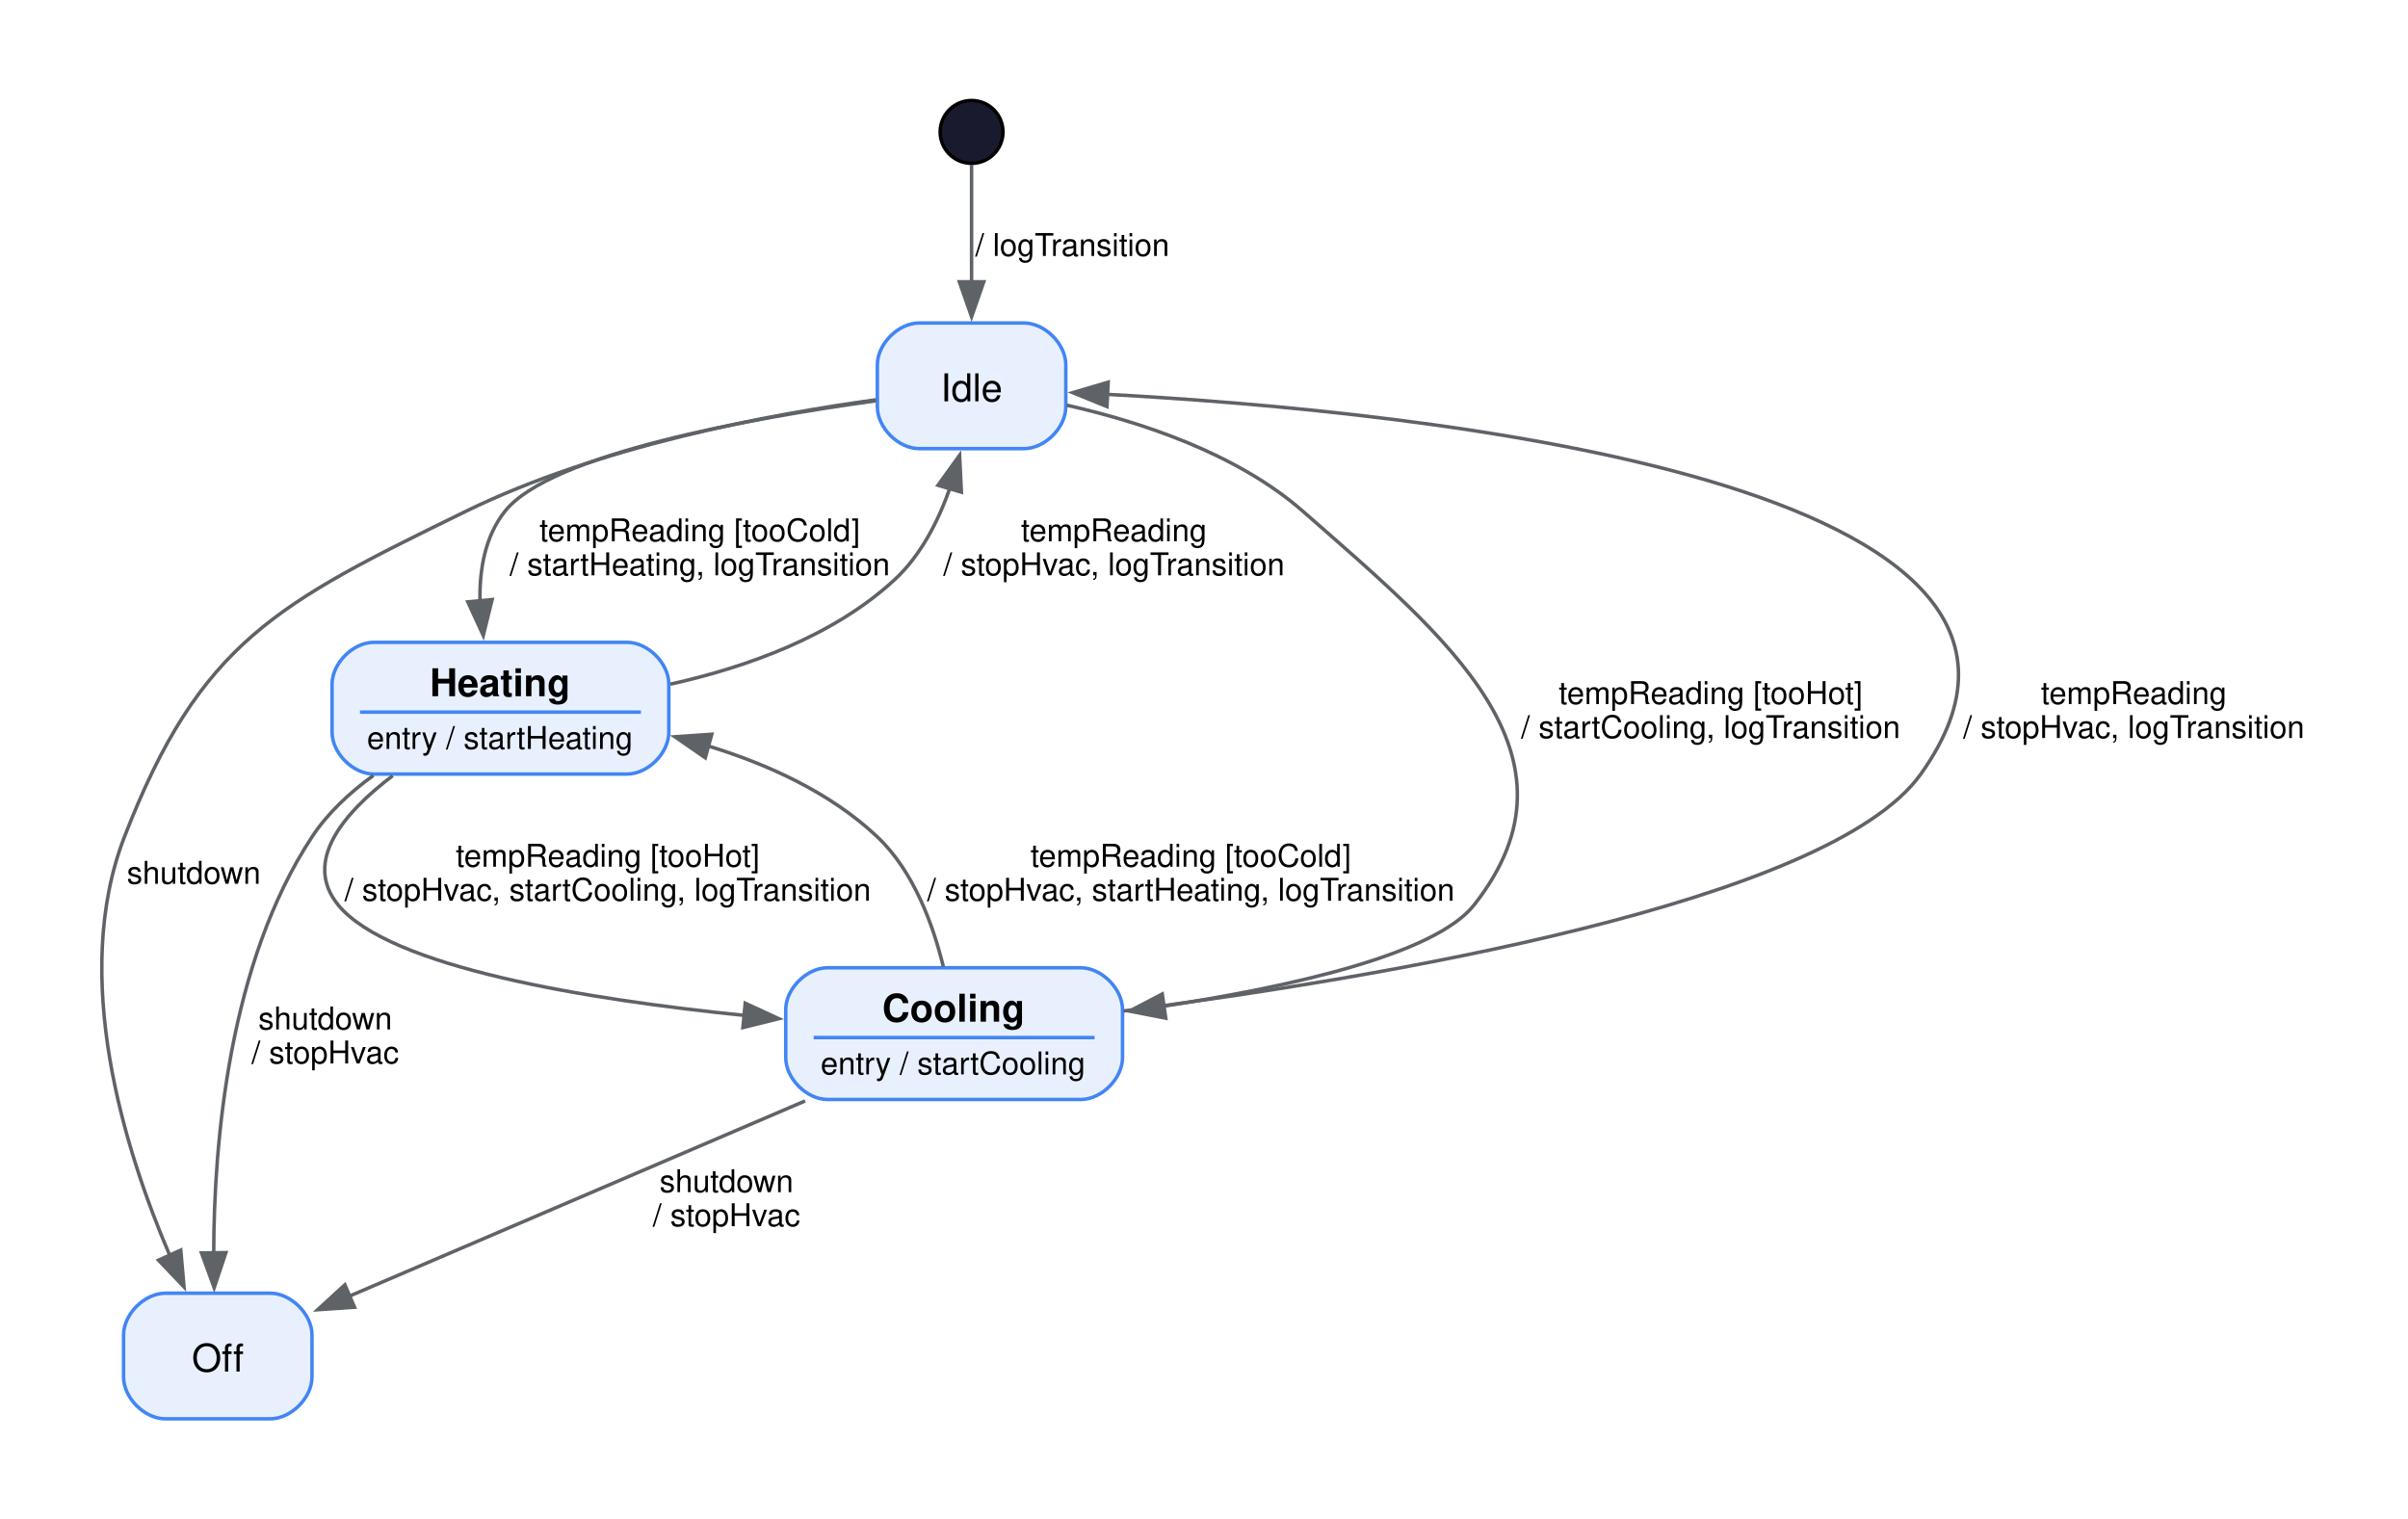
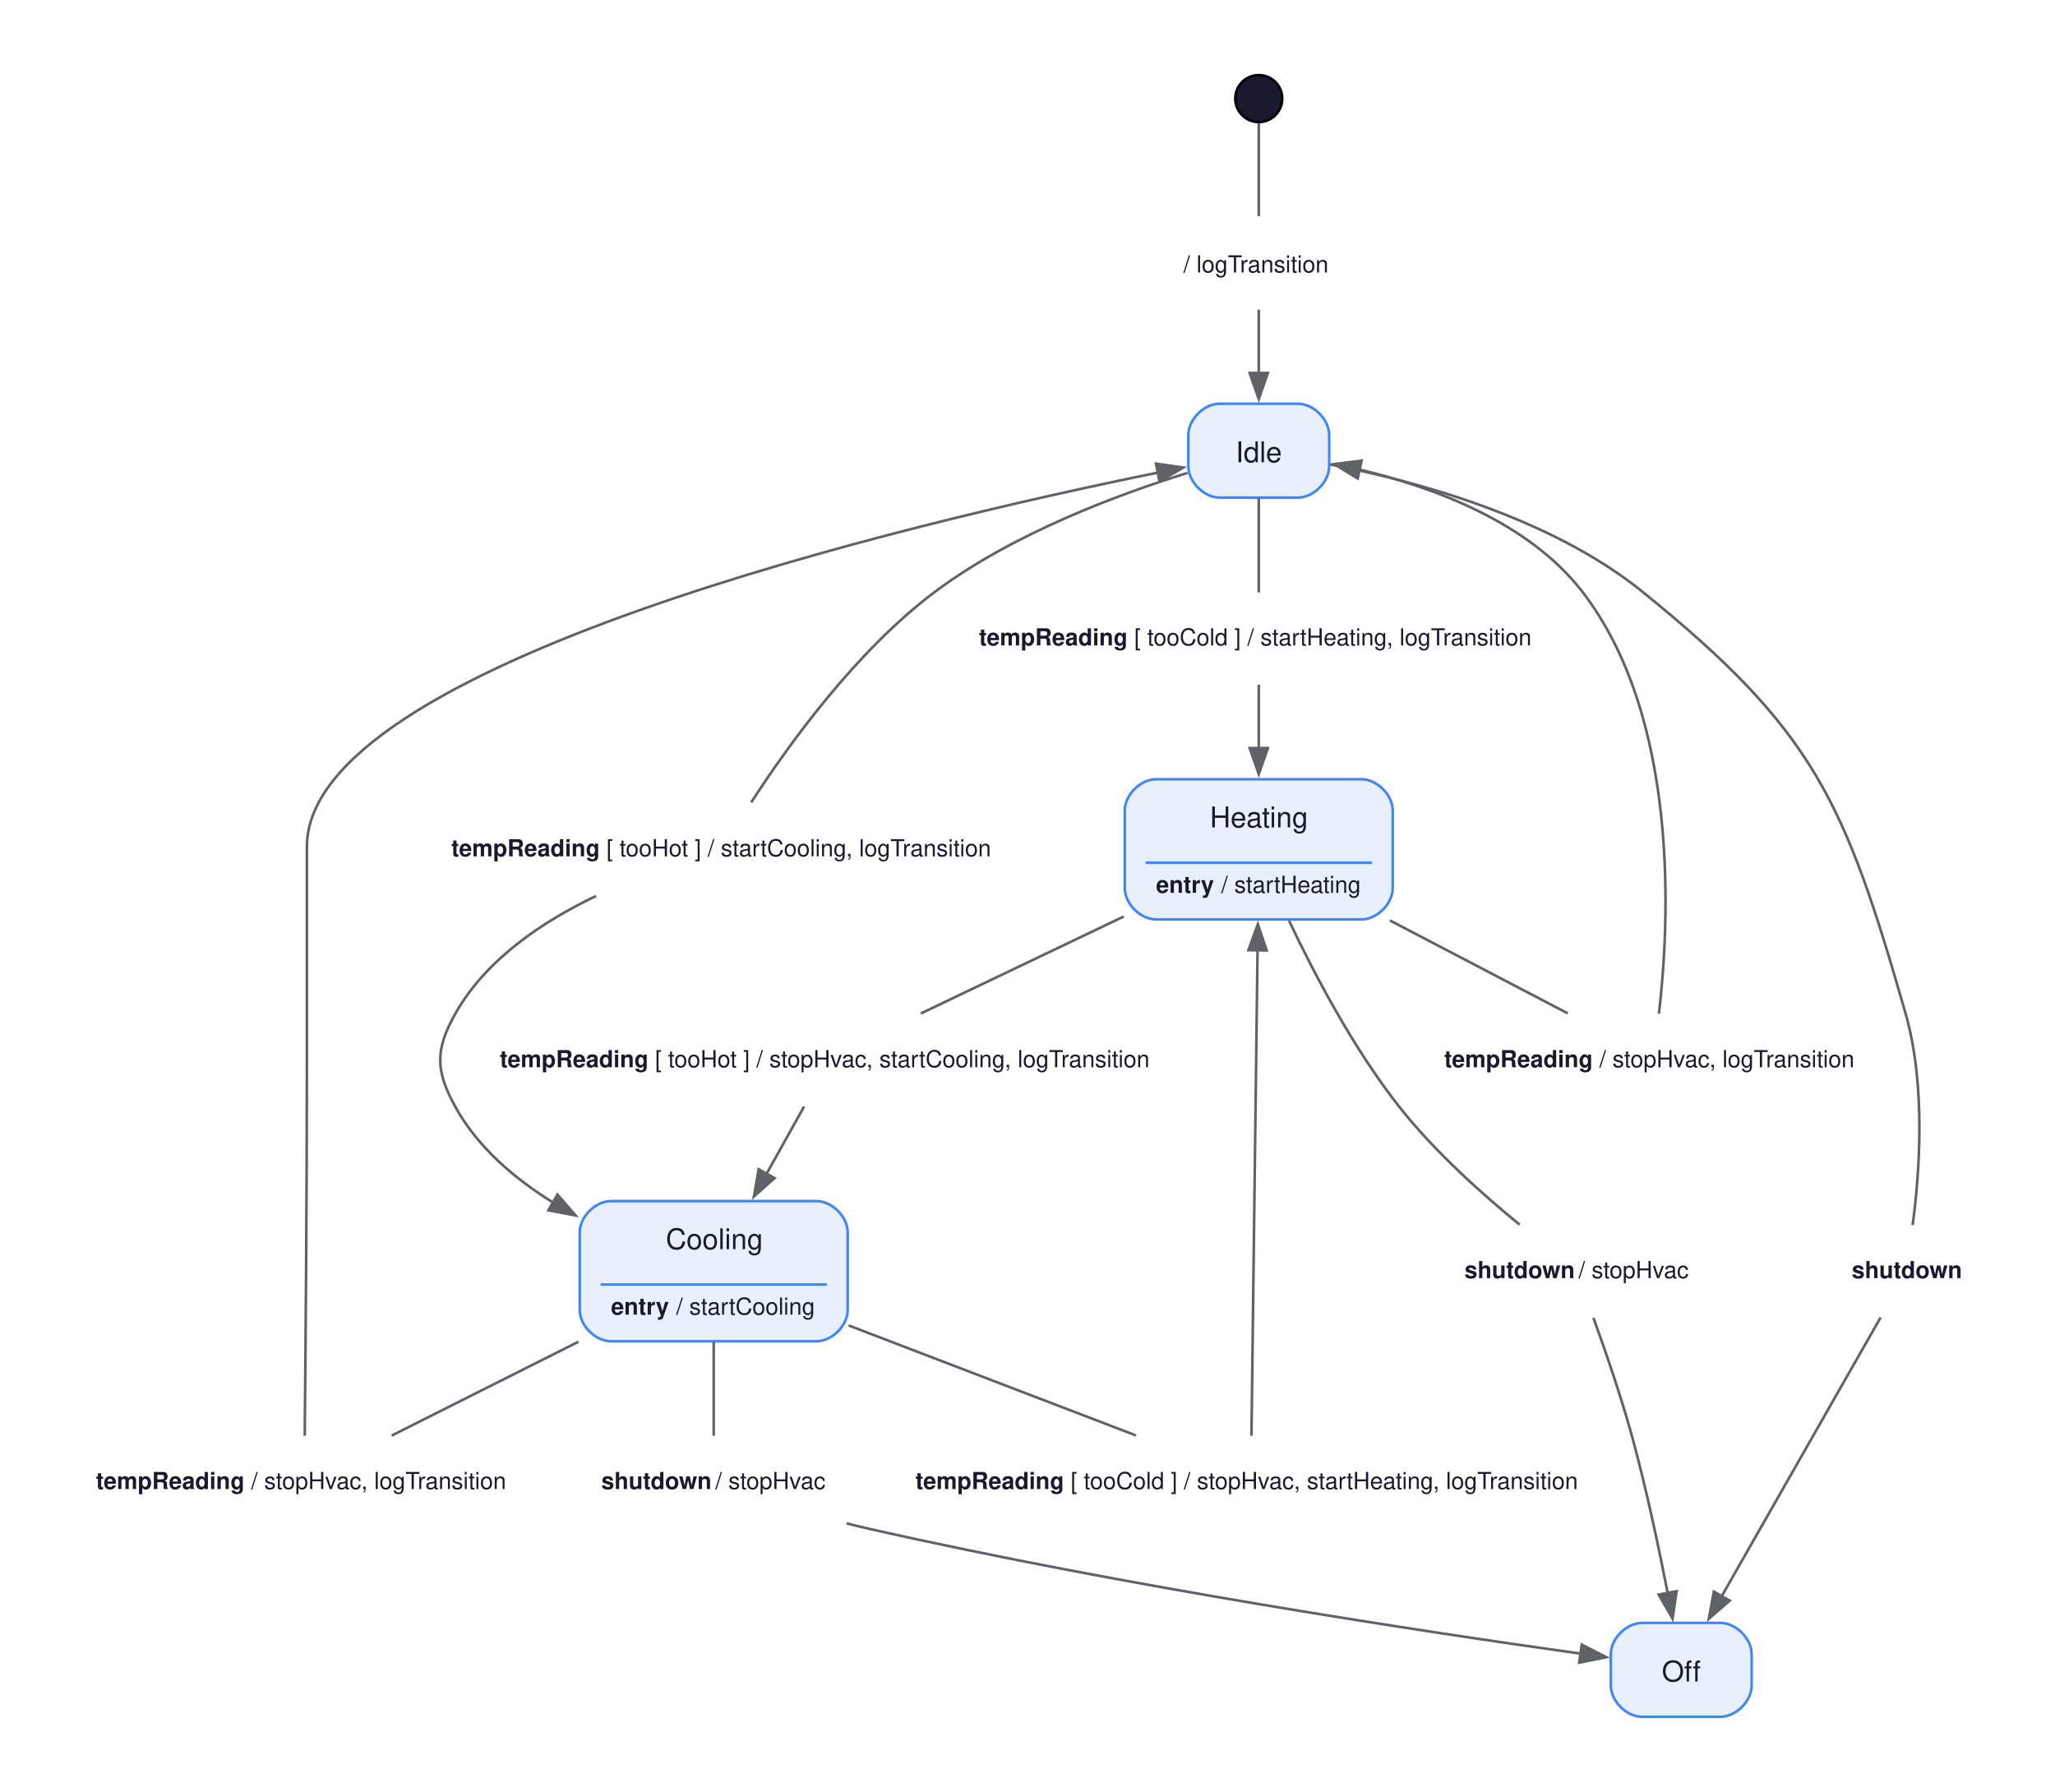
- <svg xmlns="http://www.w3.org/2000/svg" width="690pt" height="435pt" viewBox="0.00 0.00 690.00 435.00">
-   <g id="graph0" class="graph" transform="scale(1 1) rotate(0) translate(28.8 406.55)">
-     <polygon fill="white" stroke="none" points="-28.8,28.8 -28.8,-406.55 661.69,-406.55 661.69,28.8 -28.8,28.8" />
+ <svg xmlns="http://www.w3.org/2000/svg" width="788pt" height="687pt" viewBox="0.00 0.00 788.00 687.00">
+   <g id="graph0" class="graph" transform="scale(1 1) rotate(0) translate(28.8 658.3)">
+     <polygon fill="white" stroke="none" points="-28.8,28.8 -28.8,-658.3 759.3,-658.3 759.3,28.8 -28.8,28.8" />
    <g id="node1" class="node">
-       <ellipse fill="#1a1a2e" stroke="black" cx="249.6" cy="-368.75" rx="9" ry="9" />
+       <ellipse fill="#1a1a2e" stroke="black" cx="453.88" cy="-620.5" rx="9" ry="9" />
+     </g>
+     <g id="node6" class="node">
+       <text xml:space="preserve" text-anchor="start" x="425" y="-553.83" font-family="Helvetica,sans-Serif" font-size="9.00" fill="#1a1a2e">/ logTransition</text>
+     </g>
+     <g id="edge1" class="edge">
+       <path fill="none" stroke="#5f6368" d="M453.88,-611.02C453.88,-601.85 453.88,-587 453.88,-575.43" />
    </g>
    <g id="node2" class="node">
-       <path fill="#e8f0fe" stroke="#4285f4" d="M264.6,-314C264.6,-314 234.6,-314 234.6,-314 228.6,-314 222.6,-308 222.6,-302 222.6,-302 222.6,-290 222.6,-290 222.6,-284 228.6,-278 234.6,-278 234.6,-278 264.6,-278 264.6,-278 270.6,-278 276.6,-284 276.6,-290 276.6,-290 276.6,-302 276.6,-302 276.6,-308 270.6,-314 264.6,-314" />
-       <text xml:space="preserve" text-anchor="middle" x="249.6" y="-291.55" font-family="Helvetica,sans-Serif" font-size="11.00">Idle</text>
+       <path fill="#e8f0fe" stroke="#4285f4" d="M468.88,-503.5C468.88,-503.5 438.88,-503.5 438.88,-503.5 432.88,-503.5 426.88,-497.5 426.88,-491.5 426.88,-491.5 426.88,-479.5 426.88,-479.5 426.88,-473.5 432.88,-467.5 438.88,-467.5 438.88,-467.5 468.88,-467.5 468.88,-467.5 474.88,-467.5 480.88,-473.5 480.88,-479.5 480.88,-479.5 480.88,-491.5 480.88,-491.5 480.88,-497.5 474.88,-503.5 468.88,-503.5" />
+       <text xml:space="preserve" text-anchor="middle" x="453.88" y="-481.05" font-family="Helvetica,sans-Serif" font-size="11.00" fill="#1a1a2e">Idle</text>
    </g>
-     <g id="edge1" class="edge">
-       <path fill="none" stroke="#5f6368" d="M249.6,-359.36C249.6,-350.98 249.6,-337.63 249.6,-325.43" />
-       <polygon fill="#5f6368" stroke="#5f6368" points="253.1,-325.8 249.6,-315.8 246.1,-325.8 253.1,-325.8" />
-       <text xml:space="preserve" text-anchor="middle" x="278.48" y="-333.2" font-family="Helvetica,sans-Serif" font-size="9.00">/ logTransition</text>
+     <g id="node7" class="node">
+       <text xml:space="preserve" text-anchor="start" x="346.62" y="-410.82" font-family="Helvetica,sans-Serif" font-weight="bold" font-size="9.00" fill="#1a1a2e">tempReading</text>
+       <text xml:space="preserve" text-anchor="start" x="403.62" y="-410.82" font-family="Helvetica,sans-Serif" font-size="9.00" fill="#1a1a2e"> [ tooCold ] / startHeating, logTransition</text>
+     </g>
+     <g id="edge3" class="edge">
+       <path fill="none" stroke="#5f6368" d="M453.88,-467.2C453.88,-456.18 453.88,-442 453.88,-431.12" />
+     </g>
+     <g id="node8" class="node">
+       <text xml:space="preserve" text-anchor="start" x="144.25" y="-329.95" font-family="Helvetica,sans-Serif" font-weight="bold" font-size="9.00" fill="#1a1a2e">tempReading</text>
+       <text xml:space="preserve" text-anchor="start" x="201.25" y="-329.95" font-family="Helvetica,sans-Serif" font-size="9.00" fill="#1a1a2e"> [ tooHot ] / startCooling, logTransition</text>
+     </g>
+     <g id="edge5" class="edge">
+       <path fill="none" stroke="#5f6368" d="M426.55,-476.96C400.05,-468.74 359.6,-453.71 329.88,-431.5 299.31,-408.66 273.06,-371.99 259.26,-350.62" />
+     </g>
+     <g id="node9" class="node">
+       <text xml:space="preserve" text-anchor="start" x="681.25" y="-168.2" font-family="Helvetica,sans-Serif" font-weight="bold" font-size="9.00" fill="#1a1a2e">shutdown</text>
+     </g>
+     <g id="edge7" class="edge">
+       <path fill="none" stroke="#5f6368" d="M481.19,-480.22C512.88,-474.09 565.31,-460.22 600.88,-431.5 666.81,-378.25 678.53,-351.22 701.88,-269.75 709.79,-242.14 707.25,-208.33 704.62,-188.54" />
    </g>
    <g id="node3" class="node">
-       <path fill="#e8f0fe" stroke="#4285f4" d="M150.85,-222.5C150.85,-222.5 78.35,-222.5 78.35,-222.5 72.35,-222.5 66.35,-216.5 66.35,-210.5 66.35,-210.5 66.35,-196.75 66.35,-196.75 66.35,-190.75 72.35,-184.75 78.35,-184.75 78.35,-184.75 150.85,-184.75 150.85,-184.75 156.85,-184.75 162.85,-190.75 162.85,-196.75 162.85,-196.75 162.85,-210.5 162.85,-210.5 162.85,-216.5 156.85,-222.5 150.85,-222.5" />
-       <text xml:space="preserve" text-anchor="start" x="94.35" y="-207.05" font-family="Helvetica,sans-Serif" font-weight="bold" font-size="11.00">Heating</text>
-       <text xml:space="preserve" text-anchor="start" x="76.35" y="-191.95" font-family="Helvetica,sans-Serif" font-size="9.00">entry / startHeating</text>
-       <polygon fill="#4285f4" stroke="#4285f4" points="74.35,-202.5 74.35,-202.5 154.85,-202.5 154.85,-202.5 74.35,-202.5" />
+       <path fill="#e8f0fe" stroke="#4285f4" d="M493.25,-359.5C493.25,-359.5 414.5,-359.5 414.5,-359.5 408.5,-359.5 402.5,-353.5 402.5,-347.5 402.5,-347.5 402.5,-317.75 402.5,-317.75 402.5,-311.75 408.5,-305.75 414.5,-305.75 414.5,-305.75 493.25,-305.75 493.25,-305.75 499.25,-305.75 505.25,-311.75 505.25,-317.75 505.25,-317.75 505.25,-347.5 505.25,-347.5 505.25,-353.5 499.25,-359.5 493.25,-359.5" />
+       <text xml:space="preserve" text-anchor="start" x="435.12" y="-341.05" font-family="Helvetica,sans-Serif" font-size="11.00" fill="#1a1a2e">Heating</text>
+       <text xml:space="preserve" text-anchor="start" x="414.5" y="-315.95" font-family="Helvetica,sans-Serif" font-weight="bold" font-size="9.00" fill="#1a1a2e">entry</text>
+       <text xml:space="preserve" text-anchor="start" x="437" y="-315.95" font-family="Helvetica,sans-Serif" font-size="9.00" fill="#1a1a2e"> / startHeating</text>
+       <polygon fill="#4285f4" stroke="#4285f4" points="410.5,-327.5 410.5,-327.5 497.25,-327.5 497.25,-327.5 410.5,-327.5" />
+     </g>
+     <g id="node10" class="node">
+       <text xml:space="preserve" text-anchor="start" x="162.88" y="-249.07" font-family="Helvetica,sans-Serif" font-weight="bold" font-size="9.00" fill="#1a1a2e">tempReading</text>
+       <text xml:space="preserve" text-anchor="start" x="219.88" y="-249.07" font-family="Helvetica,sans-Serif" font-size="9.00" fill="#1a1a2e"> [ tooHot ] / stopHvac, startCooling, logTransition</text>
+     </g>
+     <g id="edge9" class="edge">
+       <path fill="none" stroke="#5f6368" d="M402.12,-306.88C376.79,-294.78 346.95,-280.51 324.26,-269.67" />
+     </g>
+     <g id="node11" class="node">
+       <text xml:space="preserve" text-anchor="start" x="525" y="-249.07" font-family="Helvetica,sans-Serif" font-weight="bold" font-size="9.00" fill="#1a1a2e">tempReading</text>
+       <text xml:space="preserve" text-anchor="start" x="582" y="-249.07" font-family="Helvetica,sans-Serif" font-size="9.00" fill="#1a1a2e"> / stopHvac, logTransition</text>
+     </g>
+     <g id="edge11" class="edge">
+       <path fill="none" stroke="#5f6368" d="M504.16,-305.36C526.63,-293.62 552.48,-280.12 572.36,-269.73" />
+     </g>
+     <g id="node12" class="node">
+       <text xml:space="preserve" text-anchor="start" x="532.75" y="-168.2" font-family="Helvetica,sans-Serif" font-weight="bold" font-size="9.00" fill="#1a1a2e">shutdown</text>
+       <text xml:space="preserve" text-anchor="start" x="574" y="-168.2" font-family="Helvetica,sans-Serif" font-size="9.00" fill="#1a1a2e"> / stopHvac</text>
+     </g>
+     <g id="edge13" class="edge">
+       <path fill="none" stroke="#5f6368" d="M465.49,-305.26C475.22,-284.7 490.32,-255.99 507.88,-233.75 521.33,-216.71 539.68,-200.31 553.93,-188.69" />
+     </g>
+     <g id="node4" class="node">
+       <path fill="#e8f0fe" stroke="#4285f4" d="M284.25,-197.75C284.25,-197.75 205.5,-197.75 205.5,-197.75 199.5,-197.75 193.5,-191.75 193.5,-185.75 193.5,-185.75 193.5,-156 193.5,-156 193.5,-150 199.5,-144 205.5,-144 205.5,-144 284.25,-144 284.25,-144 290.25,-144 296.25,-150 296.25,-156 296.25,-156 296.25,-185.75 296.25,-185.75 296.25,-191.75 290.25,-197.75 284.25,-197.75" />
+       <text xml:space="preserve" text-anchor="start" x="226.5" y="-179.3" font-family="Helvetica,sans-Serif" font-size="11.00" fill="#1a1a2e">Cooling</text>
+       <text xml:space="preserve" text-anchor="start" x="205.5" y="-154.2" font-family="Helvetica,sans-Serif" font-weight="bold" font-size="9.00" fill="#1a1a2e">entry</text>
+       <text xml:space="preserve" text-anchor="start" x="228" y="-154.2" font-family="Helvetica,sans-Serif" font-size="9.00" fill="#1a1a2e"> / startCooling</text>
+       <polygon fill="#4285f4" stroke="#4285f4" points="201.5,-165.75 201.5,-165.75 288.25,-165.75 288.25,-165.75 201.5,-165.75" />
+     </g>
+     <g id="node13" class="node">
+       <text xml:space="preserve" text-anchor="start" x="322.25" y="-87.33" font-family="Helvetica,sans-Serif" font-weight="bold" font-size="9.00" fill="#1a1a2e">tempReading</text>
+       <text xml:space="preserve" text-anchor="start" x="379.25" y="-87.33" font-family="Helvetica,sans-Serif" font-size="9.00" fill="#1a1a2e"> [ tooCold ] / stopHvac, startHeating, logTransition</text>
+     </g>
+     <g id="edge15" class="edge">
+       <path fill="none" stroke="#5f6368" d="M296.59,-150.07C330.56,-137.07 374.52,-120.24 406.82,-107.87" />
+     </g>
+     <g id="node14" class="node">
+       <text xml:space="preserve" text-anchor="start" x="8" y="-87.33" font-family="Helvetica,sans-Serif" font-weight="bold" font-size="9.00" fill="#1a1a2e">tempReading</text>
+       <text xml:space="preserve" text-anchor="start" x="65" y="-87.33" font-family="Helvetica,sans-Serif" font-size="9.00" fill="#1a1a2e"> / stopHvac, logTransition</text>
+     </g>
+     <g id="edge17" class="edge">
+       <path fill="none" stroke="#5f6368" d="M193.03,-143.83C169.45,-131.98 142.23,-118.31 121.39,-107.84" />
+     </g>
+     <g id="node15" class="node">
+       <text xml:space="preserve" text-anchor="start" x="201.75" y="-87.33" font-family="Helvetica,sans-Serif" font-weight="bold" font-size="9.00" fill="#1a1a2e">shutdown</text>
+       <text xml:space="preserve" text-anchor="start" x="243" y="-87.33" font-family="Helvetica,sans-Serif" font-size="9.00" fill="#1a1a2e"> / stopHvac</text>
+     </g>
+     <g id="edge19" class="edge">
+       <path fill="none" stroke="#5f6368" d="M244.88,-143.61C244.88,-131.78 244.88,-118.16 244.88,-107.75" />
+     </g>
+     <g id="node5" class="node">
+       <path fill="#e8f0fe" stroke="#4285f4" d="M630.88,-36C630.88,-36 600.88,-36 600.88,-36 594.88,-36 588.88,-30 588.88,-24 588.88,-24 588.88,-12 588.88,-12 588.88,-6 594.88,0 600.88,0 600.88,0 630.88,0 630.88,0 636.88,0 642.88,-6 642.88,-12 642.88,-12 642.88,-24 642.88,-24 642.88,-30 636.88,-36 630.88,-36" />
+       <text xml:space="preserve" text-anchor="middle" x="615.88" y="-13.55" font-family="Helvetica,sans-Serif" font-size="11.00" fill="#1a1a2e">Off</text>
    </g>
    <g id="edge2" class="edge">
-       <path fill="none" stroke="#5f6368" d="M222.12,-291.7C186.92,-286.84 128.91,-276.53 115.85,-260 110.21,-252.87 108.57,-243.45 108.74,-234.4" />
-       <polygon fill="#5f6368" stroke="#5f6368" points="112.22,-234.75 109.68,-224.46 105.25,-234.09 112.22,-234.75" />
-       <text xml:space="preserve" text-anchor="middle" x="171.73" y="-251.45" font-family="Helvetica,sans-Serif" font-size="9.00">tempReading [tooCold]</text>
-       <text xml:space="preserve" text-anchor="middle" x="171.73" y="-241.7" font-family="Helvetica,sans-Serif" font-size="9.00">/ startHeating, logTransition</text>
-     </g>
-     <g id="node4" class="node">
-       <path fill="#e8f0fe" stroke="#4285f4" d="M280.85,-129.25C280.85,-129.25 208.35,-129.25 208.35,-129.25 202.35,-129.25 196.35,-123.25 196.35,-117.25 196.35,-117.25 196.35,-103.5 196.35,-103.5 196.35,-97.5 202.35,-91.5 208.35,-91.5 208.35,-91.5 280.85,-91.5 280.85,-91.5 286.85,-91.5 292.85,-97.5 292.85,-103.5 292.85,-103.5 292.85,-117.25 292.85,-117.25 292.85,-123.25 286.85,-129.25 280.85,-129.25" />
-       <text xml:space="preserve" text-anchor="start" x="223.98" y="-113.8" font-family="Helvetica,sans-Serif" font-weight="bold" font-size="11.00">Cooling</text>
-       <text xml:space="preserve" text-anchor="start" x="206.35" y="-98.7" font-family="Helvetica,sans-Serif" font-size="9.00">entry / startCooling</text>
-       <polygon fill="#4285f4" stroke="#4285f4" points="204.35,-109.25 204.35,-109.25 284.85,-109.25 284.85,-109.25 204.35,-109.25" />
-     </g>
-     <g id="edge3" class="edge">
-       <path fill="none" stroke="#5f6368" d="M276.89,-290.44C297.51,-285.8 325.44,-276.81 344.6,-260 385.68,-223.97 427.41,-190.17 393.6,-147.25 382.37,-133 340.81,-123.75 304.43,-118.22" />
-       <polygon fill="#5f6368" stroke="#5f6368" points="305.24,-114.8 294.84,-116.83 304.24,-121.73 305.24,-114.8" />
-       <text xml:space="preserve" text-anchor="middle" x="461.39" y="-204.82" font-family="Helvetica,sans-Serif" font-size="9.00">tempReading [tooHot]</text>
-       <text xml:space="preserve" text-anchor="middle" x="461.39" y="-195.07" font-family="Helvetica,sans-Serif" font-size="9.00">/ startCooling, logTransition</text>
-     </g>
-     <g id="node5" class="node">
-       <path fill="#e8f0fe" stroke="#4285f4" d="M48.6,-36C48.6,-36 18.6,-36 18.6,-36 12.6,-36 6.6,-30 6.6,-24 6.6,-24 6.6,-12 6.6,-12 6.6,-6 12.6,0 18.6,0 18.6,0 48.6,0 48.6,0 54.6,0 60.6,-6 60.6,-12 60.6,-12 60.6,-24 60.6,-24 60.6,-30 54.6,-36 48.6,-36" />
-       <text xml:space="preserve" text-anchor="middle" x="33.6" y="-13.55" font-family="Helvetica,sans-Serif" font-size="11.00">Off</text>
+       <path fill="none" stroke="#5f6368" d="M453.88,-539.55C453.88,-532.18 453.88,-523.34 453.88,-515.01" />
+       <polygon fill="#5f6368" stroke="#5f6368" points="457.38,-515.29 453.88,-505.29 450.38,-515.29 457.38,-515.29" />
    </g>
    <g id="edge4" class="edge">
-       <path fill="none" stroke="#5f6368" d="M222.21,-292C192.12,-287.89 142.98,-278.78 104.6,-260 50.67,-233.61 28.52,-222.75 6.85,-166.75 -8.65,-126.69 6.88,-76.99 19.92,-46.66" />
-       <polygon fill="#5f6368" stroke="#5f6368" points="23,-48.35 23.93,-37.79 16.62,-45.46 23,-48.35" />
-       <text xml:space="preserve" text-anchor="middle" x="26.73" y="-153.32" font-family="Helvetica,sans-Serif" font-size="9.00">shutdown</text>
+       <path fill="none" stroke="#5f6368" d="M453.88,-395.77C453.88,-388.62 453.88,-379.96 453.88,-371.4" />
+       <polygon fill="#5f6368" stroke="#5f6368" points="457.38,-371.46 453.88,-361.46 450.38,-371.46 457.38,-371.46" />
    </g>
    <g id="edge6" class="edge">
-       <path fill="none" stroke="#5f6368" d="M163.31,-210.52C185.24,-215.39 210.09,-224.27 227.6,-240.5 235.05,-247.4 240.03,-257.18 243.34,-266.54" />
-       <polygon fill="#5f6368" stroke="#5f6368" points="239.97,-267.5 246.17,-276.1 246.69,-265.52 239.97,-267.5" />
-       <text xml:space="preserve" text-anchor="middle" x="290.4" y="-251.45" font-family="Helvetica,sans-Serif" font-size="9.00">tempReading</text>
-       <text xml:space="preserve" text-anchor="middle" x="290.4" y="-241.7" font-family="Helvetica,sans-Serif" font-size="9.00">/ stopHvac, logTransition</text>
-     </g>
-     <g id="edge5" class="edge">
-       <path fill="none" stroke="#5f6368" d="M83.72,-184.27C69.56,-173.54 57.93,-159.69 68.1,-147.25 82.74,-129.34 139.42,-120.15 184.65,-115.58" />
-       <polygon fill="#5f6368" stroke="#5f6368" points="184.74,-119.09 194.36,-114.66 184.08,-112.12 184.74,-119.09" />
-       <text xml:space="preserve" text-anchor="middle" x="145.35" y="-158.2" font-family="Helvetica,sans-Serif" font-size="9.00">tempReading [tooHot]</text>
-       <text xml:space="preserve" text-anchor="middle" x="145.35" y="-148.45" font-family="Helvetica,sans-Serif" font-size="9.00">/ stopHvac, startCooling, logTransition</text>
-     </g>
-     <g id="edge7" class="edge">
-       <path fill="none" stroke="#5f6368" d="M78.2,-184.36C71.45,-179.48 65.12,-173.61 60.6,-166.75 36.79,-130.61 32.5,-79.23 32.44,-47.56" />
-       <polygon fill="#5f6368" stroke="#5f6368" points="35.93,-47.63 32.57,-37.58 28.94,-47.53 35.93,-47.63" />
-       <text xml:space="preserve" text-anchor="middle" x="64.4" y="-111.58" font-family="Helvetica,sans-Serif" font-size="9.00">shutdown</text>
-       <text xml:space="preserve" text-anchor="middle" x="64.4" y="-101.83" font-family="Helvetica,sans-Serif" font-size="9.00">/ stopHvac</text>
-     </g>
-     <g id="edge9" class="edge">
-       <path fill="none" stroke="#5f6368" d="M293.17,-116.87C365.33,-126.18 495.2,-147.75 521.6,-184.75 581.44,-268.62 377.05,-288.78 288.51,-293.55" />
-       <polygon fill="#5f6368" stroke="#5f6368" points="288.4,-290.05 278.59,-294.04 288.75,-297.04 288.4,-290.05" />
-       <text xml:space="preserve" text-anchor="middle" x="582.64" y="-204.82" font-family="Helvetica,sans-Serif" font-size="9.00">tempReading</text>
-       <text xml:space="preserve" text-anchor="middle" x="582.64" y="-195.07" font-family="Helvetica,sans-Serif" font-size="9.00">/ stopHvac, logTransition</text>
+       <path fill="none" stroke="#5f6368" d="M199.77,-314.74C179.29,-304.98 157.59,-290.45 145.88,-269.75 138,-255.82 138.12,-247.74 145.88,-233.75 154.38,-218.41 168.45,-206.37 183.35,-197.15" />
+       <polygon fill="#5f6368" stroke="#5f6368" points="184.96,-200.26 191.89,-192.25 181.48,-194.19 184.96,-200.26" />
    </g>
    <g id="edge8" class="edge">
-       <path fill="none" stroke="#5f6368" d="M241.5,-129.58C238.56,-141.62 232.98,-156.95 222.6,-166.75 209.22,-179.39 191.27,-187.58 173.86,-192.88" />
-       <polygon fill="#5f6368" stroke="#5f6368" points="173.3,-189.41 164.59,-195.43 175.16,-196.16 173.3,-189.41" />
-       <text xml:space="preserve" text-anchor="middle" x="312.44" y="-158.2" font-family="Helvetica,sans-Serif" font-size="9.00">tempReading [tooCold]</text>
-       <text xml:space="preserve" text-anchor="middle" x="312.44" y="-148.45" font-family="Helvetica,sans-Serif" font-size="9.00">/ stopHvac, startHeating, logTransition</text>
+       <path fill="none" stroke="#5f6368" d="M692.34,-153.15C677.57,-127.23 649,-77.12 631.27,-46.02" />
+       <polygon fill="#5f6368" stroke="#5f6368" points="634.46,-44.53 626.46,-37.58 628.38,-48 634.46,-44.53" />
    </g>
    <g id="edge10" class="edge">
-       <path fill="none" stroke="#5f6368" d="M201.9,-91.09C163.54,-74.66 107.77,-50.77 71.09,-35.06" />
-       <polygon fill="#5f6368" stroke="#5f6368" points="72.79,-31.98 62.22,-31.26 70.03,-38.41 72.79,-31.98" />
-       <text xml:space="preserve" text-anchor="middle" x="179.37" y="-64.95" font-family="Helvetica,sans-Serif" font-size="9.00">shutdown</text>
-       <text xml:space="preserve" text-anchor="middle" x="179.37" y="-55.2" font-family="Helvetica,sans-Serif" font-size="9.00">/ stopHvac</text>
+       <path fill="none" stroke="#5f6368" d="M279.54,-234.02C275.33,-226.47 270.17,-217.22 265.14,-208.2" />
+       <polygon fill="#5f6368" stroke="#5f6368" points="268.23,-206.55 260.3,-199.52 262.11,-209.96 268.23,-206.55" />
+     </g>
+     <g id="edge12" class="edge">
+       <path fill="none" stroke="#5f6368" d="M607.32,-269.59C611.34,-303.91 615.51,-382.84 577.88,-431.5 557.23,-458.19 520.52,-471.63 492.38,-478.27" />
+       <polygon fill="#5f6368" stroke="#5f6368" points="491.83,-474.81 482.79,-480.33 493.3,-481.66 491.83,-474.81" />
+     </g>
+     <g id="edge14" class="edge">
+       <path fill="none" stroke="#5f6368" d="M582.21,-152.97C586.69,-140.63 592.63,-123.42 596.88,-108 602.4,-87.95 607.26,-64.99 610.69,-47.41" />
+       <polygon fill="#5f6368" stroke="#5f6368" points="614.11,-48.17 612.54,-37.69 607.23,-46.86 614.11,-48.17" />
+     </g>
+     <g id="edge16" class="edge">
+       <path fill="none" stroke="#5f6368" d="M451.08,-107.79C451.56,-146.17 452.75,-241.04 453.41,-294.13" />
+       <polygon fill="#5f6368" stroke="#5f6368" points="449.9,-293.95 453.53,-303.9 456.9,-293.86 449.9,-293.95" />
+     </g>
+     <g id="edge18" class="edge">
+       <path fill="none" stroke="#5f6368" d="M88.05,-107.79C88.34,-136.9 88.88,-198.61 88.88,-250.75 88.88,-333.62 88.88,-333.62 88.88,-333.62 88.88,-403.66 321.25,-457.99 415.18,-477.08" />
+       <polygon fill="#5f6368" stroke="#5f6368" points="414.46,-480.51 424.96,-479.04 415.84,-473.65 414.46,-480.51" />
+     </g>
+     <g id="edge20" class="edge">
+       <path fill="none" stroke="#5f6368" d="M295.84,-74.16C298.89,-73.39 301.92,-72.67 304.88,-72 402.08,-50.01 518.23,-32.5 577.28,-24.22" />
+       <polygon fill="#5f6368" stroke="#5f6368" points="577.72,-27.69 587.14,-22.85 576.76,-20.76 577.72,-27.69" />
    </g>
  </g>
</svg>
